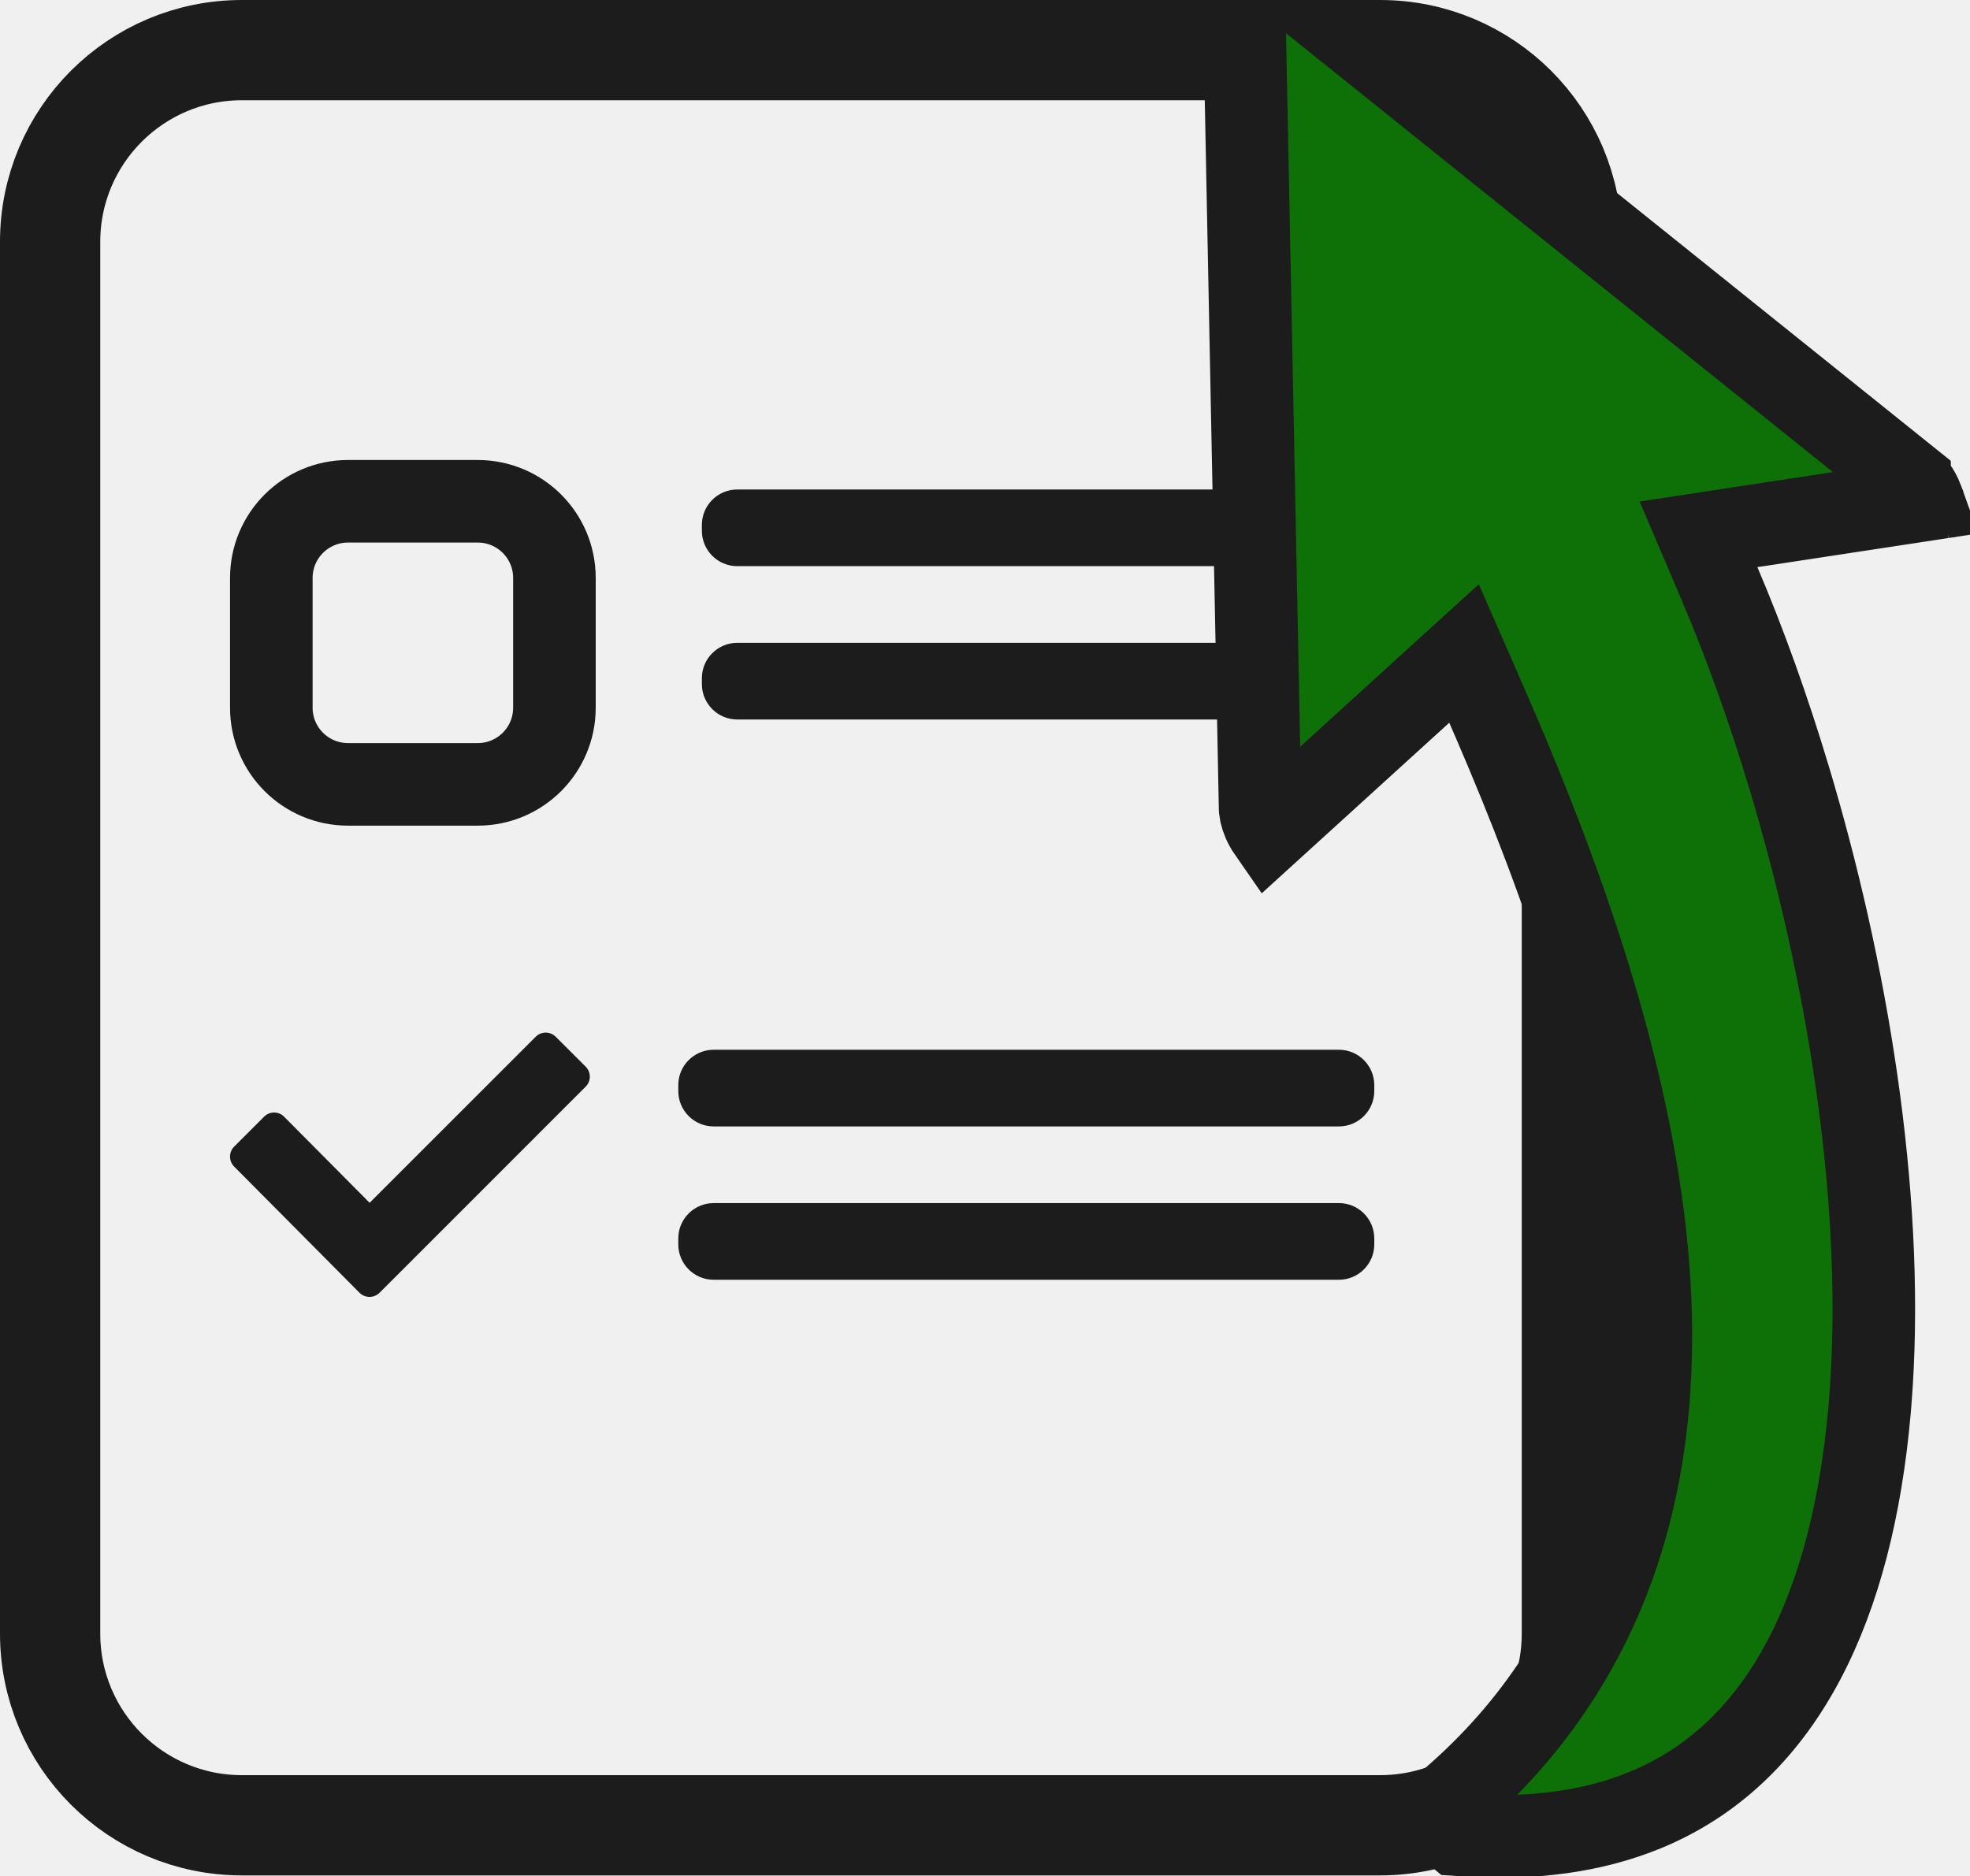
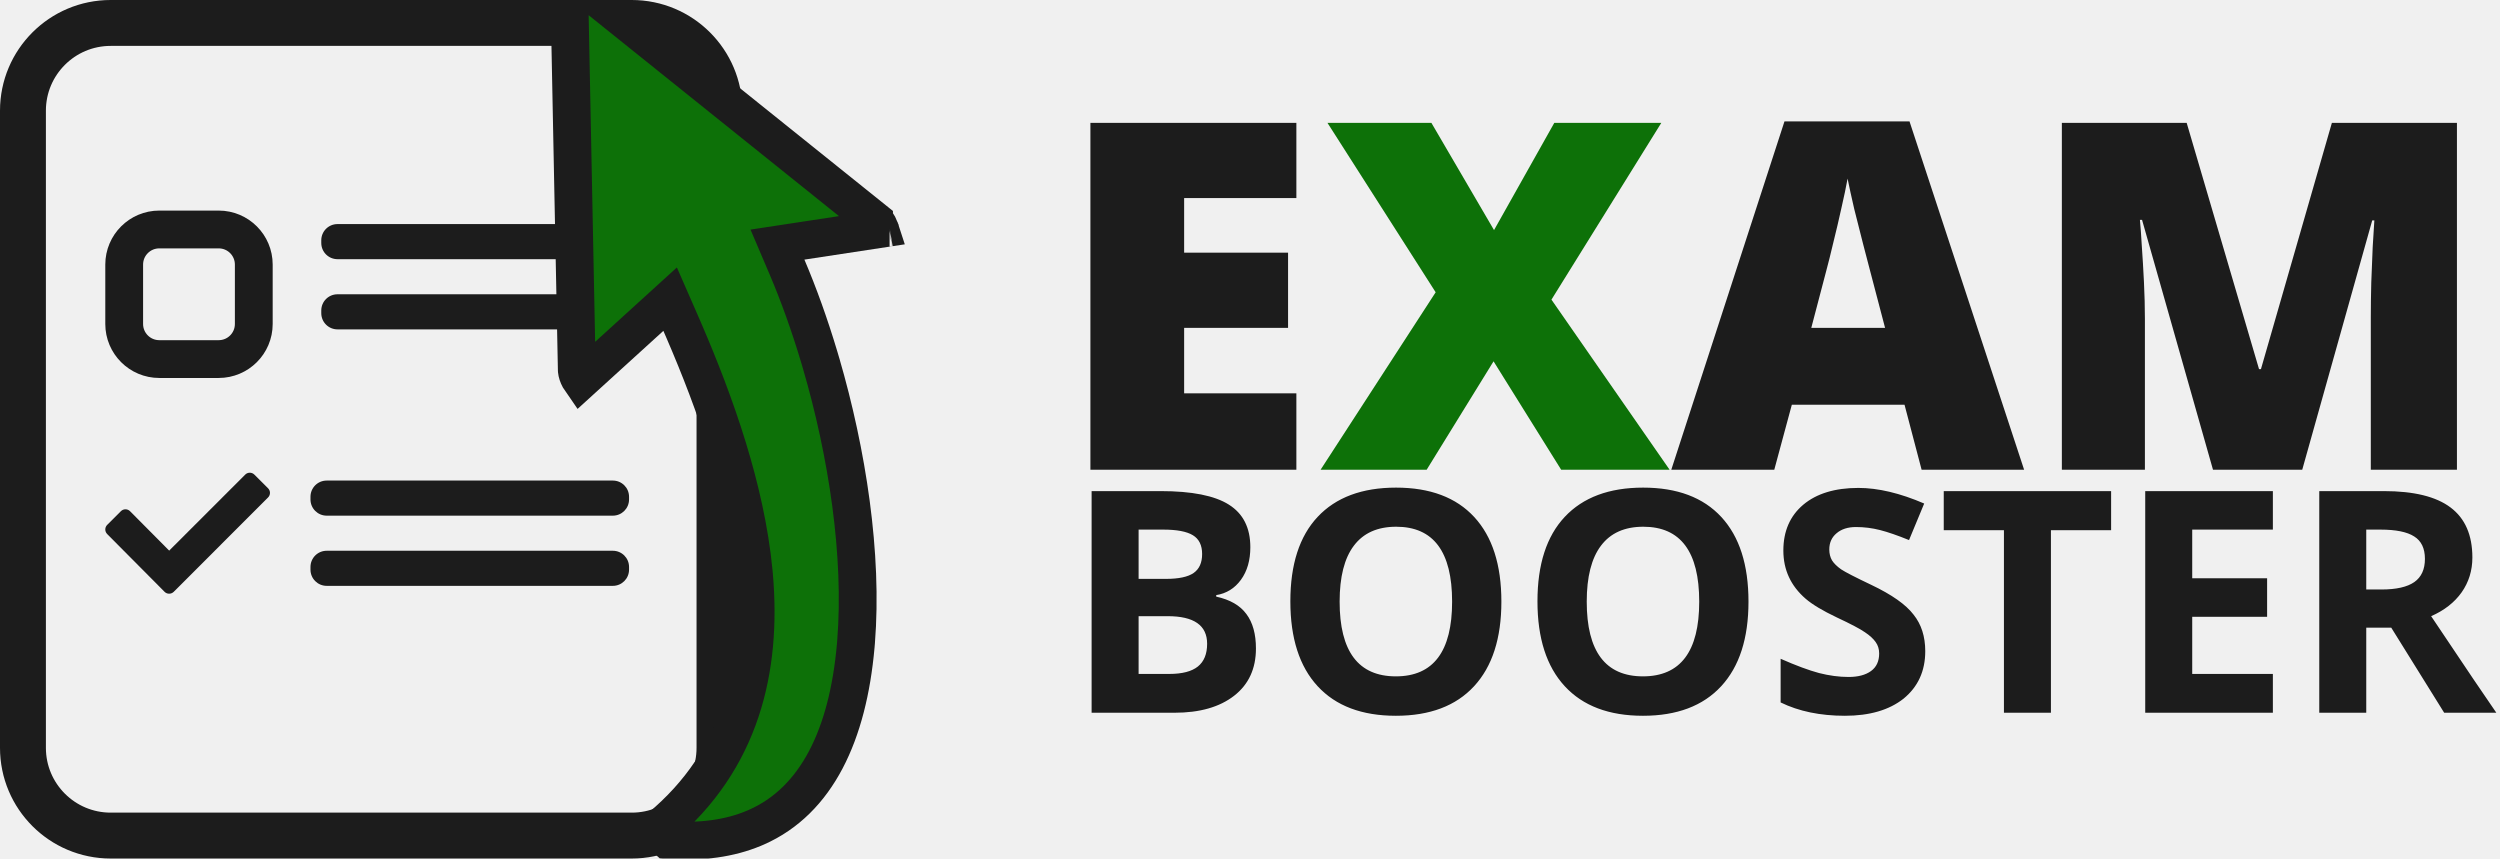
- <svg xmlns="http://www.w3.org/2000/svg" width="334" height="318" viewBox="0 0 334 318" fill="none">
-   <rect x="8.5" y="8.5" width="258" height="301" rx="32.5" stroke="#1C1C1C" stroke-width="17" />
-   <path d="M59 85H81C88.18 85 94 90.82 94 98V120C94 127.18 88.18 133 81 133H59C51.82 133 46 127.18 46 120V98C46 90.82 51.82 85 59 85Z" stroke="#1C1C1C" stroke-width="14" />
-   <path d="M94.214 175.792C93.283 174.859 91.758 174.859 90.828 175.792L62.665 203.948L48.162 189.345C47.232 188.408 45.717 188.408 44.78 189.345L39.698 194.424C38.767 195.351 38.767 196.876 39.698 197.809L60.959 219.211C61.889 220.138 63.404 220.138 64.345 219.211L99.292 184.26C100.236 183.326 100.236 181.798 99.292 180.861L94.214 175.792Z" fill="#1C1C1C" />
-   <path d="M115 184C115 180.686 117.686 178 121 178H227C230.314 178 233 180.686 233 184V185C233 188.314 230.314 191 227 191H121C117.686 191 115 188.314 115 185L115 184Z" fill="#1C1C1C" />
-   <path d="M119 115C119 111.686 121.686 109 125 109H231C234.314 109 237 111.686 237 115V116C237 119.314 234.314 122 231 122H125C121.686 122 119 119.314 119 116V115Z" fill="#1C1C1C" />
-   <path d="M115 210C115 206.686 117.686 204 121 204H227C230.314 204 233 206.686 233 210V211C233 214.314 230.314 217 227 217H121C117.686 217 115 214.314 115 211L115 210Z" fill="#1C1C1C" />
-   <path d="M119 89C119 85.686 121.686 83 125 83L231 83C234.314 83 237 85.686 237 89V90C237 93.314 234.314 96 231 96H125C121.686 96 119 93.314 119 90V89Z" fill="#1C1C1C" />
-   <path d="M323.75 81.503V81.504C324.4 82.037 325.295 83.155 325.885 84.67V84.671C325.904 84.721 325.921 84.77 325.938 84.818L296.896 89.243L287.97 90.604L291.512 98.909C295.796 108.956 299.848 120.21 303.422 132.149L304.131 134.545V134.547C313.787 167.611 319.669 205.506 317.084 237.763L316.955 239.295C314.048 271.961 302.638 296.485 280.146 306.404L279.067 306.866L279.058 306.868C270.508 310.42 259.979 312.095 247.062 311.109C246.76 310.865 246.314 310.409 245.849 309.696L245.634 309.348C244.994 308.26 244.676 307.226 244.566 306.491C274.576 281.499 282.274 247.541 279.302 213.258L279.15 211.604C276.22 181.243 265.06 149.697 253.268 122.375L252.125 119.744L248.217 110.806L241.001 117.37L215.111 140.924C214.954 140.698 214.793 140.443 214.635 140.157C214.028 139.06 213.735 138.025 213.662 137.319L213.644 137.037V137.034L210.742 -9.192L323.75 81.503ZM329.503 84.275L329.48 84.278C329.488 84.276 329.497 84.275 329.505 84.274L329.503 84.275Z" fill="#0D7108" stroke="#1C1C1C" stroke-width="14" />
+ <svg xmlns="http://www.w3.org/2000/svg" width="926" height="318" viewBox="0 0 926 318" fill="none">
+   <g clip-path="url(#clip0_1305_424)">
+     <path d="M480.176 174H403.887V45.504H480.176V73.365H438.604V93.58H477.1V121.441H438.604V145.699H480.176V174ZM711.768 174L705.439 149.918H663.691L657.188 174H619.043L660.967 44.977H707.285L749.736 174H711.768ZM698.232 121.441L692.695 100.348C692.109 98.062 691.26 94.811 690.146 90.592C689.033 86.314 687.92 81.92 686.807 77.408C685.752 72.838 684.932 69.088 684.346 66.158C683.818 69.088 683.057 72.721 682.061 77.057C681.123 81.334 680.127 85.582 679.072 89.801C678.076 94.019 677.197 97.535 676.436 100.348L670.898 121.441H698.232ZM819.697 174L793.418 81.451H792.627C792.861 83.853 793.096 87.106 793.33 91.207C793.623 95.309 793.887 99.732 794.121 104.479C794.355 109.225 794.473 113.795 794.473 118.189V174H763.711V45.504H809.941L836.748 136.734H837.451L863.73 45.504H910.049V174H878.145V117.662C878.145 113.619 878.203 109.283 878.32 104.654C878.496 99.967 878.672 95.572 878.848 91.471C879.082 87.311 879.287 84.029 879.463 81.627H878.672L852.744 174H819.697Z" fill="#1C1C1C" />
+     <path d="M618.428 174H578.262L553.213 133.834L528.428 174H489.141L531.768 108.258L491.689 45.504H530.186L553.389 85.231L575.713 45.504H615.352L574.658 110.982L618.428 174Z" fill="#0D7108" />
+     <path d="M404.332 181.905H429.881C441.449 181.905 449.872 183.571 455.15 186.903C460.466 190.235 463.124 195.494 463.124 202.682C463.124 207.548 461.963 211.572 459.642 214.754C457.321 217.936 454.27 219.827 450.489 220.426V220.987C455.618 222.11 459.343 224.263 461.664 227.445C464.022 230.589 465.201 234.838 465.201 240.191C465.201 247.678 462.506 253.518 457.115 257.711C451.725 261.904 444.369 264 435.047 264H404.332V181.905ZM421.739 196.168V214.417H431.847C436.601 214.417 440.026 213.688 442.123 212.228C444.219 210.768 445.267 208.428 445.267 205.208C445.267 201.952 444.125 199.631 441.842 198.246C439.558 196.861 435.908 196.168 430.892 196.168H421.739ZM421.739 228.231V249.625H433.082C437.874 249.625 441.411 248.708 443.695 246.874C445.978 245.039 447.12 242.232 447.12 238.451C447.12 231.638 442.254 228.231 432.521 228.231H421.739ZM488.055 254.173C481.317 246.874 477.948 236.392 477.948 222.728C477.948 209.064 481.317 198.639 488.055 191.451C494.831 184.226 504.508 180.614 517.086 180.614C529.701 180.614 539.36 184.245 546.061 191.507C552.761 198.77 556.112 209.214 556.112 222.84C556.112 236.429 552.743 246.874 546.004 254.173C539.266 261.473 529.608 265.123 517.03 265.123C504.452 265.123 494.793 261.473 488.055 254.173ZM517.142 195.101C510.217 195.101 504.994 197.441 501.476 202.12C497.957 206.762 496.197 213.669 496.197 222.84C496.197 241.296 503.141 250.523 517.03 250.523C530.918 250.523 537.862 241.296 537.862 222.84C537.862 204.347 530.956 195.101 517.142 195.101ZM579.583 254.173C572.845 246.874 569.476 236.392 569.476 222.728C569.476 209.064 572.845 198.639 579.583 191.451C586.359 184.226 596.036 180.614 608.614 180.614C621.23 180.614 630.888 184.245 637.589 191.507C644.29 198.77 647.64 209.214 647.64 222.84C647.64 236.429 644.271 246.874 637.533 254.173C630.794 261.473 621.136 265.123 608.558 265.123C595.98 265.123 586.322 261.473 579.583 254.173ZM608.67 195.101C601.745 195.101 596.523 197.441 593.004 202.12C589.485 206.762 587.726 213.669 587.726 222.84C587.726 241.296 594.67 250.523 608.558 250.523C622.446 250.523 629.391 241.296 629.391 222.84C629.391 204.347 622.484 195.101 608.67 195.101ZM659.544 244.01C665.235 246.518 669.97 248.277 673.751 249.288C677.569 250.261 681.219 250.748 684.701 250.748C688.22 250.748 690.99 250.018 693.011 248.558C695.033 247.098 696.043 244.927 696.043 242.044C696.043 240.435 695.613 239.031 694.752 237.833C693.891 236.598 692.562 235.381 690.765 234.183C689.006 232.948 685.524 231.113 680.321 228.68C675.117 226.209 671.28 223.907 668.81 221.773C663.307 217.019 660.555 211.067 660.555 203.917C660.555 196.767 663.007 191.114 667.911 186.959C672.853 182.804 679.666 180.726 688.351 180.726C695.65 180.726 703.774 182.654 712.721 186.51L707.105 200.042C702.875 198.32 699.3 197.085 696.38 196.336C693.46 195.588 690.484 195.213 687.452 195.213C684.457 195.213 682.062 195.981 680.265 197.516C678.468 199.013 677.569 201.016 677.569 203.524C677.569 205.059 677.906 206.406 678.58 207.567C679.291 208.69 680.414 209.794 681.949 210.88C683.521 211.928 687.228 213.837 693.067 216.607C700.704 220.239 705.945 223.926 708.79 227.669C711.673 231.263 713.114 235.774 713.114 241.202C713.114 248.539 710.437 254.398 705.084 258.778C699.731 263.008 692.487 265.123 683.353 265.123C674.219 265.123 666.283 263.476 659.544 260.182V244.01ZM781.957 196.393H759.664V264H742.257V196.393H719.964V181.905H781.957V196.393ZM841.871 196.168H811.998V214.193H839.737V228.456H811.998V249.625H841.871V264H794.591V181.905H841.871V196.168ZM859.054 181.905H882.975C894.093 181.905 902.328 183.927 907.682 187.97C913.072 192.013 915.768 198.189 915.768 206.5C915.768 211.329 914.439 215.634 911.781 219.415C909.123 223.159 905.361 226.097 900.494 228.231C913.671 247.922 921.72 259.845 924.64 264H905.323L885.726 232.499H876.461V264H859.054V181.905ZM876.461 196.168V218.348H882.076C887.579 218.348 891.641 217.431 894.261 215.597C896.882 213.762 898.192 210.899 898.192 207.005C898.192 203.112 896.863 200.342 894.205 198.695C891.585 197.01 887.429 196.168 881.739 196.168H876.461Z" fill="#1C1C1C" />
+     <rect x="8.5" y="8.5" width="258" height="301" rx="32.5" stroke="#1C1C1C" stroke-width="17" />
+     <path d="M59 85H81C88.18 85 94 90.82 94 98V120C94 127.18 88.18 133 81 133H59C51.82 133 46 127.18 46 120V98C46 90.82 51.82 85 59 85Z" stroke="#1C1C1C" stroke-width="14" />
+     <path d="M94.214 175.792C93.283 174.859 91.758 174.859 90.828 175.792L62.665 203.948L48.162 189.345C47.232 188.408 45.717 188.408 44.78 189.345L39.698 194.424C38.767 195.351 38.767 196.876 39.698 197.809L60.959 219.211C61.889 220.138 63.404 220.138 64.345 219.211L99.292 184.26C100.236 183.326 100.236 181.798 99.292 180.861L94.214 175.792Z" fill="#1C1C1C" />
+     <path d="M115 184C115 180.686 117.686 178 121 178H227C230.314 178 233 180.686 233 184V185C233 188.314 230.314 191 227 191H121C117.686 191 115 188.314 115 185L115 184Z" fill="#1C1C1C" />
+     <path d="M119 115C119 111.686 121.686 109 125 109H231C234.314 109 237 111.686 237 115V116C237 119.314 234.314 122 231 122H125C121.686 122 119 119.314 119 116V115Z" fill="#1C1C1C" />
+     <path d="M115 210C115 206.686 117.686 204 121 204H227C230.314 204 233 206.686 233 210V211C233 214.314 230.314 217 227 217H121C117.686 217 115 214.314 115 211L115 210Z" fill="#1C1C1C" />
+     <path d="M119 89C119 85.686 121.686 83 125 83L231 83C234.314 83 237 85.686 237 89V90C237 93.314 234.314 96 231 96H125C121.686 96 119 93.314 119 90V89Z" fill="#1C1C1C" />
+     <path d="M323.75 81.503V81.504C324.4 82.037 325.295 83.155 325.885 84.67V84.671C325.904 84.721 325.921 84.77 325.938 84.818L296.896 89.243L287.97 90.604L291.512 98.909C295.796 108.956 299.848 120.21 303.422 132.149L304.131 134.545V134.547C313.787 167.611 319.669 205.506 317.084 237.763L316.955 239.295C314.048 271.961 302.638 296.485 280.146 306.404L279.067 306.866L279.058 306.868C270.508 310.42 259.979 312.095 247.062 311.109C246.76 310.865 246.314 310.409 245.849 309.696L245.634 309.348C244.994 308.26 244.676 307.226 244.566 306.491C274.576 281.499 282.274 247.541 279.302 213.258L279.15 211.604C276.22 181.243 265.06 149.697 253.268 122.375L252.125 119.744L248.217 110.806L241.001 117.37L215.111 140.924C214.954 140.698 214.793 140.443 214.635 140.157C214.028 139.06 213.735 138.025 213.662 137.319L213.644 137.037V137.034L210.742 -9.192L323.75 81.503ZM329.503 84.275L329.48 84.278C329.488 84.276 329.497 84.275 329.505 84.274L329.503 84.275Z" fill="#0D7108" stroke="#1C1C1C" stroke-width="14" />
+   </g>
+   <defs>
+     <clipPath id="clip0_1305_424">
+       <rect width="926" height="318" fill="white" />
+     </clipPath>
+   </defs>
</svg>
